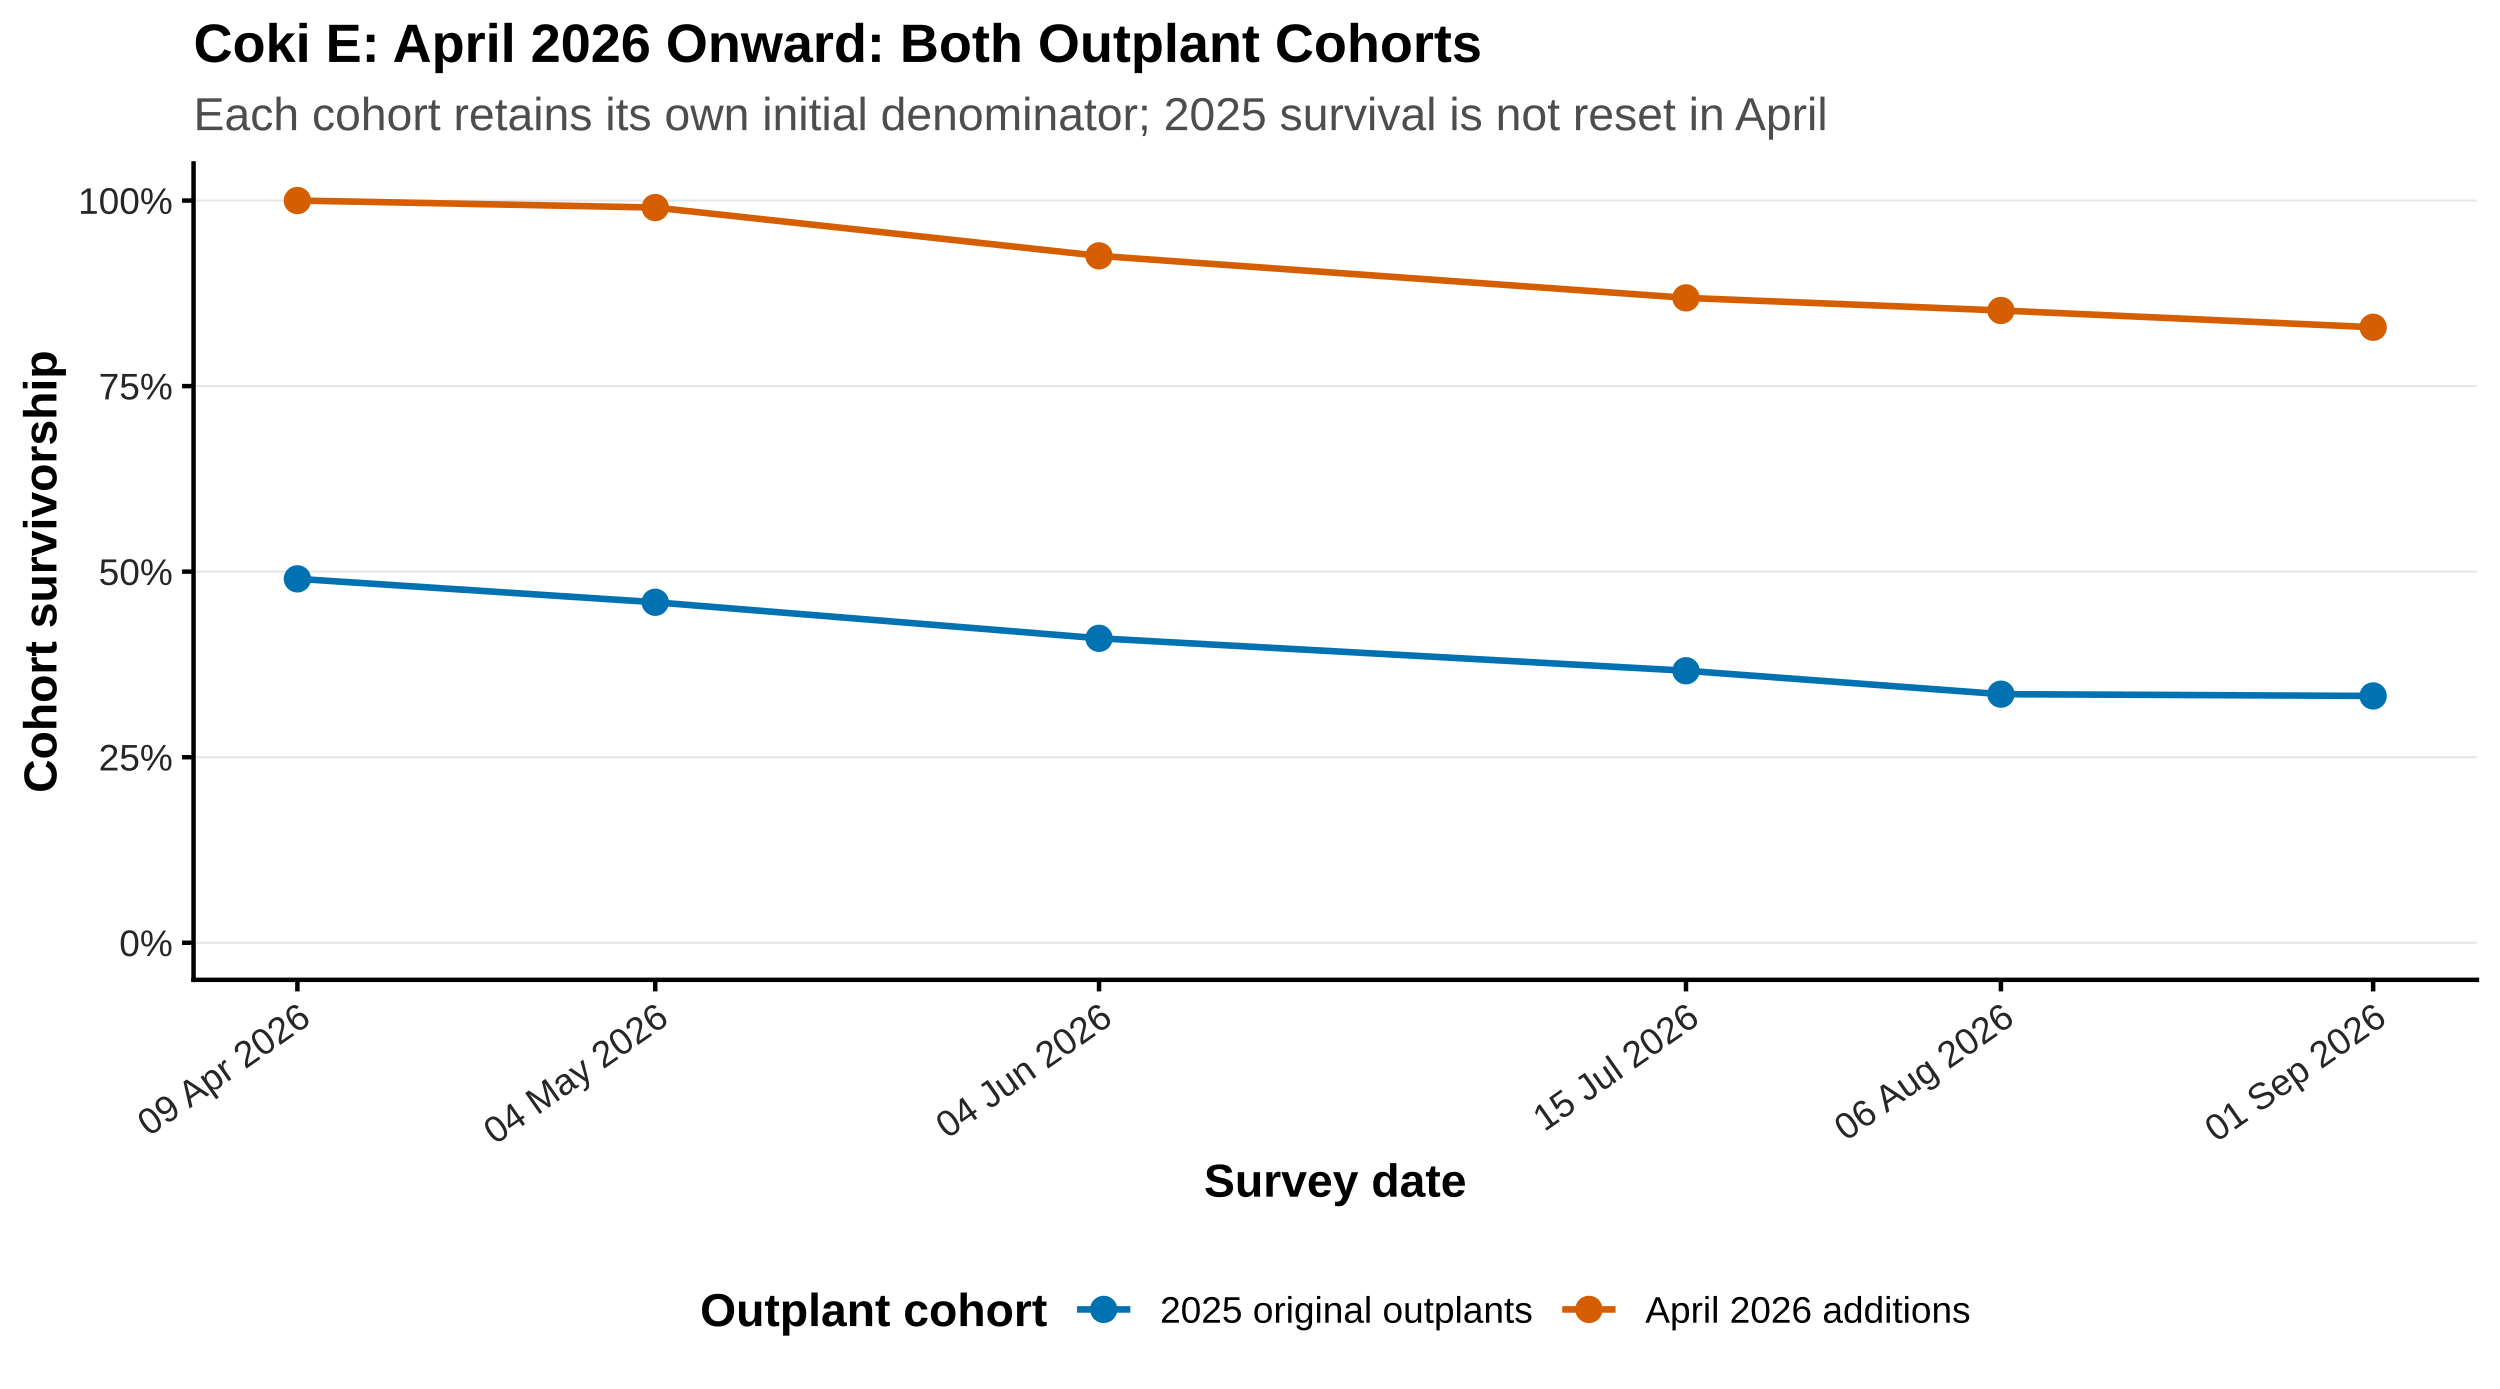
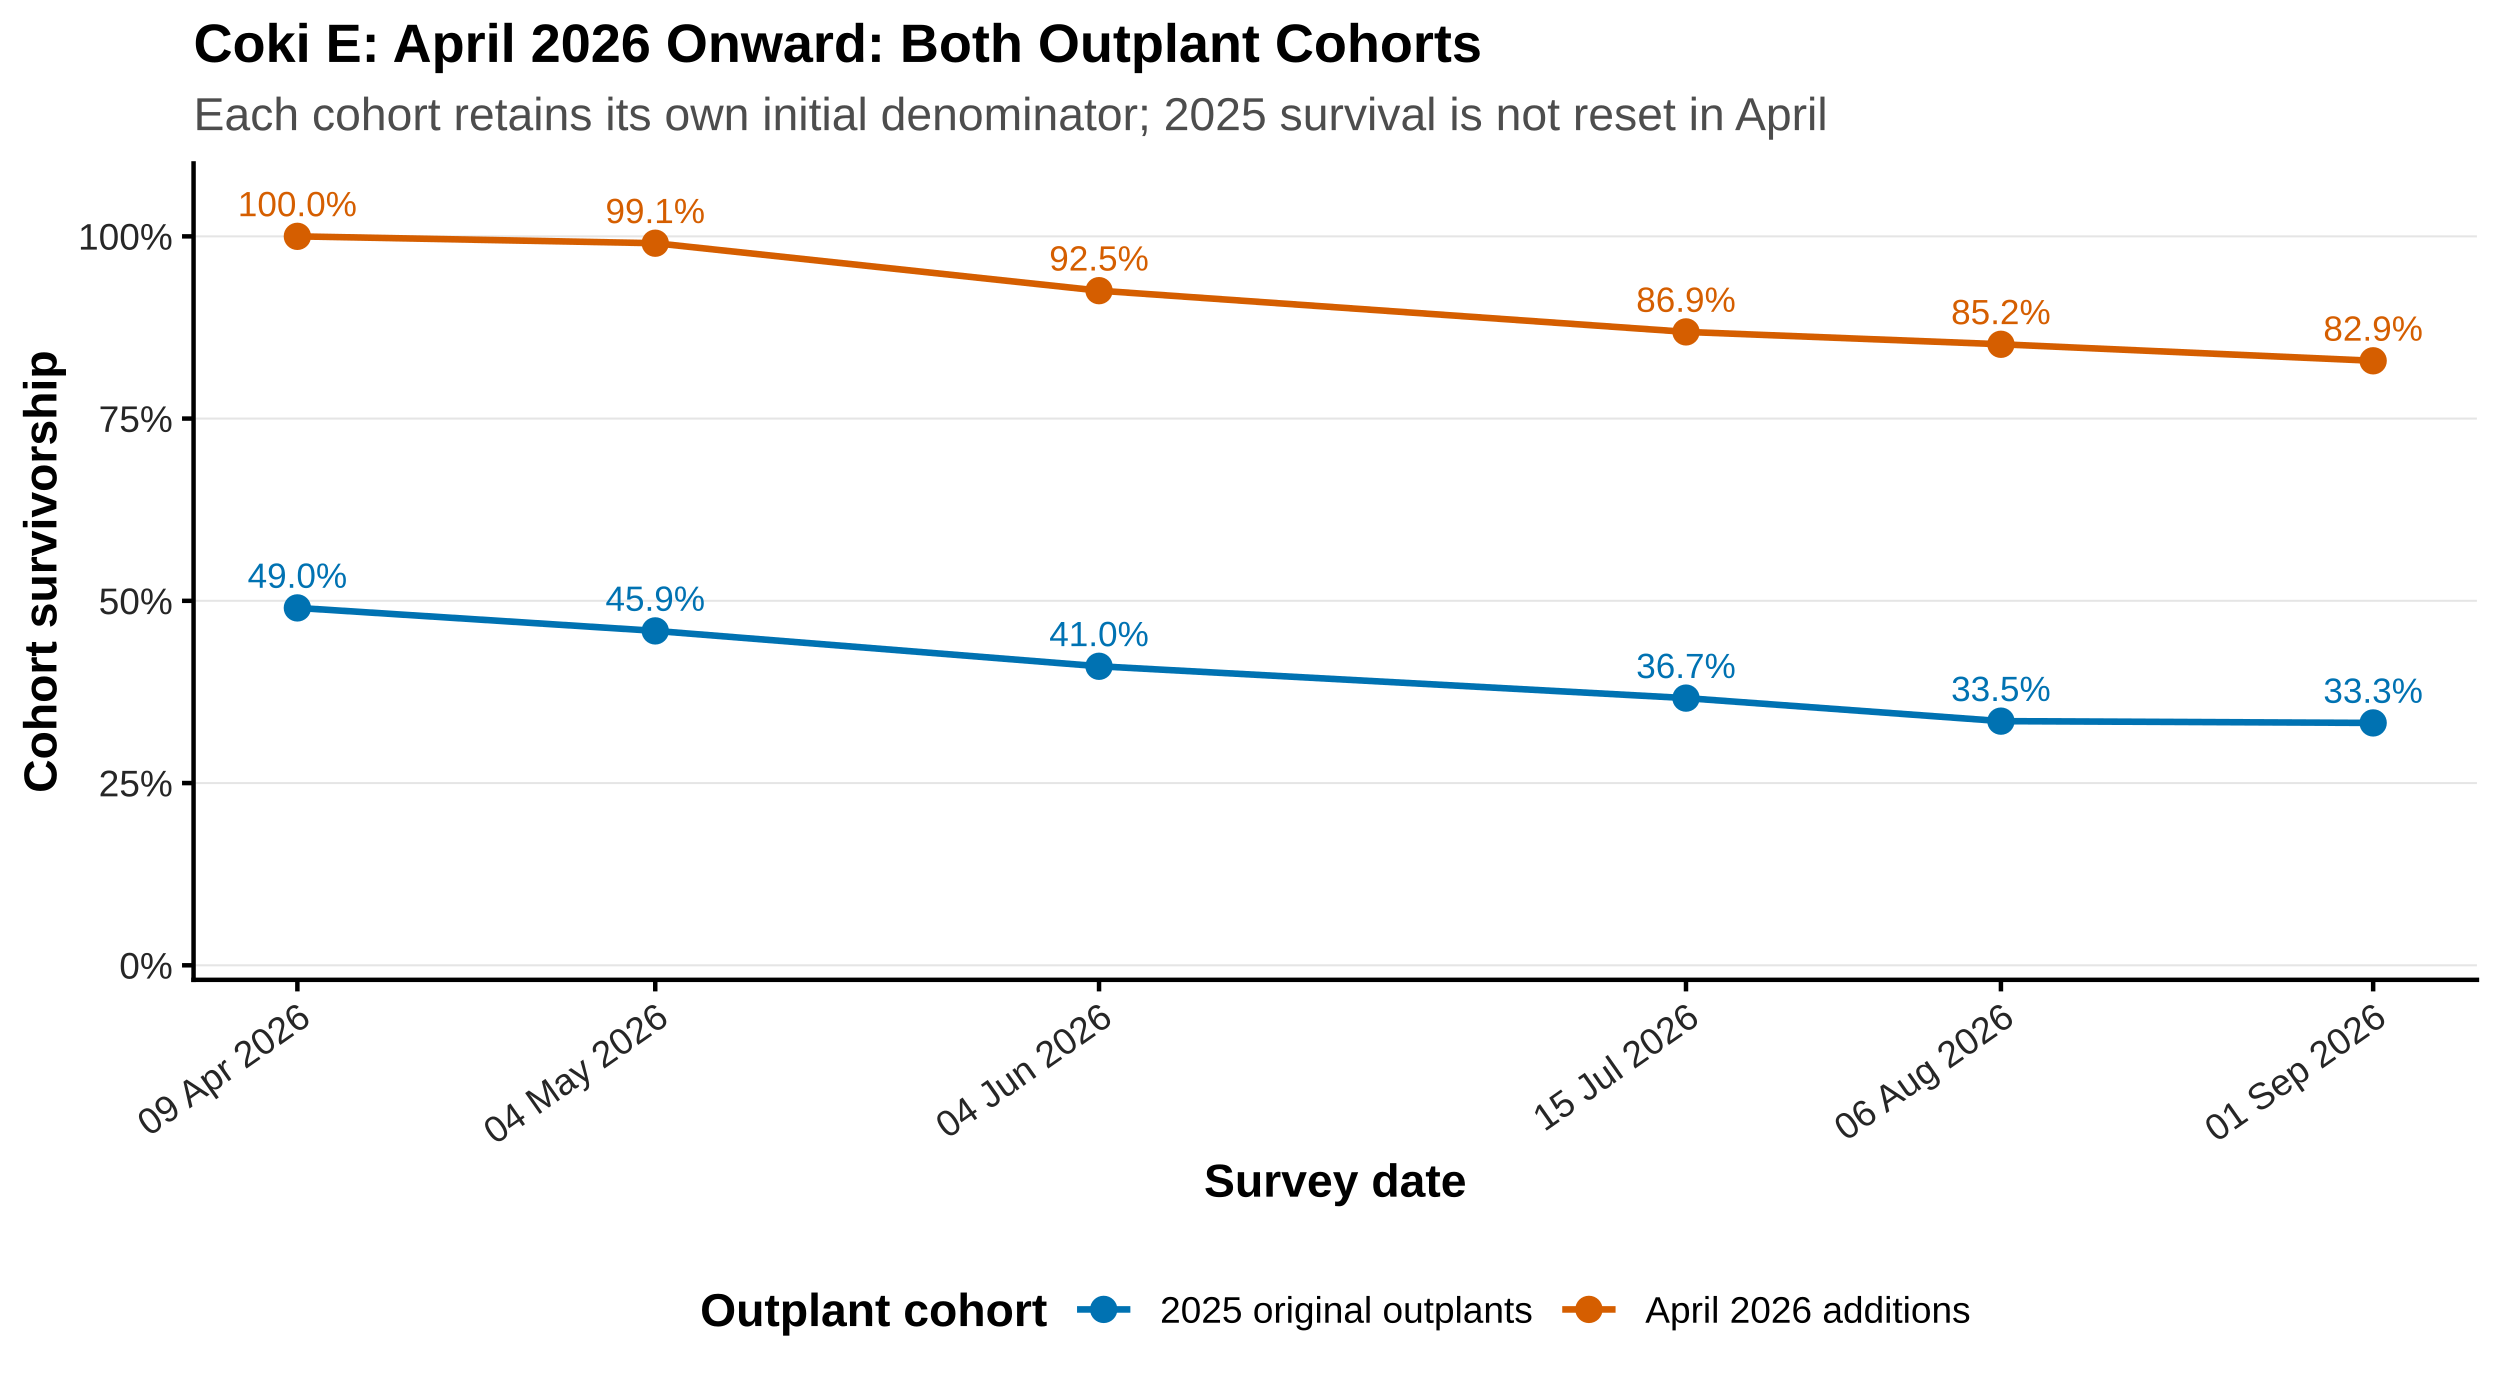
<svg xmlns="http://www.w3.org/2000/svg" class="svglite" width="648.00pt" height="360.00pt" viewBox="0 0 648.00 360.00">
  <defs>
    <style type="text/css">
    .svglite line, .svglite polyline, .svglite polygon, .svglite path, .svglite rect, .svglite circle {
      fill: none;
      stroke: #000000;
      stroke-linecap: round;
      stroke-linejoin: round;
      stroke-miterlimit: 10.00;
    }
    .svglite text {
      white-space: pre;
    }
  </style>
  </defs>
  <rect width="100%" height="100%" style="stroke: none; fill: #FFFFFF;" />
  <defs>
    <clipPath id="cpMC4wMHw2NDguMDB8MC4wMHwzNjAuMDA=">
      <rect x="0.00" y="0.00" width="648.00" height="360.00" />
    </clipPath>
  </defs>
  <g clip-path="url(#cpMC4wMHw2NDguMDB8MC4wMHwzNjAuMDA=)">
    <rect x="0.00" y="0" width="648.00" height="360.00" style="stroke-width: 1.16; stroke: #FFFFFF; fill: #FFFFFF;" />
  </g>
  <defs>
    <clipPath id="cpNTAuMTd8NjQyLjAyfDQyLjM2fDI1My45OA==">
      <rect x="50.17" y="42.36" width="591.85" height="211.62" />
    </clipPath>
  </defs>
  <g clip-path="url(#cpNTAuMTd8NjQyLjAyfDQyLjM2fDI1My45OA==)">
    <rect x="50.17" y="42.36" width="591.85" height="211.62" style="stroke-width: 1.16; stroke: none; fill: #FFFFFF;" />
-     <polyline points="50.17,244.36 642.02,244.36 " style="stroke-width: 0.53; stroke: #E5E5E5; stroke-linecap: butt;" />
-     <polyline points="50.17,196.27 642.02,196.27 " style="stroke-width: 0.53; stroke: #E5E5E5; stroke-linecap: butt;" />
-     <polyline points="50.17,148.17 642.02,148.17 " style="stroke-width: 0.53; stroke: #E5E5E5; stroke-linecap: butt;" />
-     <polyline points="50.17,100.08 642.02,100.08 " style="stroke-width: 0.53; stroke: #E5E5E5; stroke-linecap: butt;" />
-     <polyline points="50.17,51.98 642.02,51.98 " style="stroke-width: 0.53; stroke: #E5E5E5; stroke-linecap: butt;" />
-     <polyline points="77.08,150.04 169.84,156.11 284.87,165.45 437.01,173.86 518.64,179.93 615.12,180.39 " style="stroke-width: 1.71; stroke: #0072B2; stroke-linecap: butt;" />
-     <polyline points="77.08,51.98 169.84,53.80 284.87,66.32 437.01,77.21 518.64,80.48 615.12,84.83 " style="stroke-width: 1.71; stroke: #D55E00; stroke-linecap: butt;" />
-     <circle cx="77.08" cy="150.04" r="3.16" style="stroke-width: 0.77; stroke: #0072B2; fill: #0072B2;" />
-     <circle cx="169.84" cy="156.11" r="3.16" style="stroke-width: 0.77; stroke: #0072B2; fill: #0072B2;" />
-     <circle cx="284.87" cy="165.45" r="3.16" style="stroke-width: 0.77; stroke: #0072B2; fill: #0072B2;" />
-     <circle cx="437.01" cy="173.86" r="3.16" style="stroke-width: 0.77; stroke: #0072B2; fill: #0072B2;" />
-     <circle cx="518.64" cy="179.93" r="3.16" style="stroke-width: 0.77; stroke: #0072B2; fill: #0072B2;" />
-     <circle cx="615.12" cy="180.39" r="3.16" style="stroke-width: 0.77; stroke: #0072B2; fill: #0072B2;" />
-     <circle cx="77.08" cy="51.98" r="3.16" style="stroke-width: 0.77; stroke: #D55E00; fill: #D55E00;" />
-     <circle cx="169.84" cy="53.80" r="3.16" style="stroke-width: 0.77; stroke: #D55E00; fill: #D55E00;" />
-     <circle cx="284.87" cy="66.32" r="3.16" style="stroke-width: 0.77; stroke: #D55E00; fill: #D55E00;" />
-     <circle cx="437.01" cy="77.21" r="3.16" style="stroke-width: 0.77; stroke: #D55E00; fill: #D55E00;" />
-     <circle cx="518.64" cy="80.48" r="3.16" style="stroke-width: 0.77; stroke: #D55E00; fill: #D55E00;" />
-     <circle cx="615.12" cy="84.83" r="3.16" style="stroke-width: 0.77; stroke: #D55E00; fill: #D55E00;" />
+     <polyline points="50.17,250.21 642.02,250.21 " style="stroke-width: 0.53; stroke: #E5E5E5; stroke-linecap: butt;" />
+     <polyline points="50.17,202.97 642.02,202.97 " style="stroke-width: 0.53; stroke: #E5E5E5; stroke-linecap: butt;" />
+     <polyline points="50.17,155.73 642.02,155.73 " style="stroke-width: 0.53; stroke: #E5E5E5; stroke-linecap: butt;" />
+     <polyline points="50.17,108.49 642.02,108.49 " style="stroke-width: 0.53; stroke: #E5E5E5; stroke-linecap: butt;" />
+     <polyline points="50.17,61.26 642.02,61.26 " style="stroke-width: 0.53; stroke: #E5E5E5; stroke-linecap: butt;" />
+     <polyline points="77.08,157.57 169.84,163.53 284.87,172.70 437.01,180.95 518.64,186.92 615.12,187.38 " style="stroke-width: 1.71; stroke: #0072B2; stroke-linecap: butt;" />
+     <polyline points="77.08,61.26 169.84,63.04 284.87,75.34 437.01,86.03 518.64,89.24 615.12,93.52 " style="stroke-width: 1.71; stroke: #D55E00; stroke-linecap: butt;" />
+     <circle cx="77.08" cy="157.57" r="3.16" style="stroke-width: 0.77; stroke: #0072B2; fill: #0072B2;" />
+     <circle cx="169.84" cy="163.53" r="3.16" style="stroke-width: 0.77; stroke: #0072B2; fill: #0072B2;" />
+     <circle cx="284.87" cy="172.70" r="3.16" style="stroke-width: 0.77; stroke: #0072B2; fill: #0072B2;" />
+     <circle cx="437.01" cy="180.95" r="3.16" style="stroke-width: 0.77; stroke: #0072B2; fill: #0072B2;" />
+     <circle cx="518.64" cy="186.92" r="3.16" style="stroke-width: 0.77; stroke: #0072B2; fill: #0072B2;" />
+     <circle cx="615.12" cy="187.38" r="3.16" style="stroke-width: 0.77; stroke: #0072B2; fill: #0072B2;" />
+     <circle cx="77.08" cy="61.26" r="3.16" style="stroke-width: 0.77; stroke: #D55E00; fill: #D55E00;" />
+     <circle cx="169.84" cy="63.04" r="3.16" style="stroke-width: 0.77; stroke: #D55E00; fill: #D55E00;" />
+     <circle cx="284.87" cy="75.34" r="3.16" style="stroke-width: 0.77; stroke: #D55E00; fill: #D55E00;" />
+     <circle cx="437.01" cy="86.03" r="3.16" style="stroke-width: 0.77; stroke: #D55E00; fill: #D55E00;" />
+     <circle cx="518.64" cy="89.24" r="3.16" style="stroke-width: 0.77; stroke: #D55E00; fill: #D55E00;" />
+     <circle cx="615.12" cy="93.52" r="3.16" style="stroke-width: 0.77; stroke: #D55E00; fill: #D55E00;" />
+     <text x="77.08" y="152.35" text-anchor="middle" style="font-size: 9.10px;fill: #0072B2; font-family: &quot;Arial&quot;;" textLength="25.78px" lengthAdjust="spacingAndGlyphs">49.0%</text>
+     <text x="169.84" y="158.31" text-anchor="middle" style="font-size: 9.10px;fill: #0072B2; font-family: &quot;Arial&quot;;" textLength="25.78px" lengthAdjust="spacingAndGlyphs">45.9%</text>
+     <text x="284.87" y="167.48" text-anchor="middle" style="font-size: 9.10px;fill: #0072B2; font-family: &quot;Arial&quot;;" textLength="25.78px" lengthAdjust="spacingAndGlyphs">41.0%</text>
+     <text x="437.01" y="175.74" text-anchor="middle" style="font-size: 9.10px;fill: #0072B2; font-family: &quot;Arial&quot;;" textLength="25.78px" lengthAdjust="spacingAndGlyphs">36.7%</text>
+     <text x="518.64" y="181.70" text-anchor="middle" style="font-size: 9.10px;fill: #0072B2; font-family: &quot;Arial&quot;;" textLength="25.78px" lengthAdjust="spacingAndGlyphs">33.5%</text>
+     <text x="615.12" y="182.16" text-anchor="middle" style="font-size: 9.10px;fill: #0072B2; font-family: &quot;Arial&quot;;" textLength="25.78px" lengthAdjust="spacingAndGlyphs">33.3%</text>
+     <text x="77.08" y="56.04" text-anchor="middle" style="font-size: 9.10px;fill: #D55E00; font-family: &quot;Arial&quot;;" textLength="30.83px" lengthAdjust="spacingAndGlyphs">100.0%</text>
+     <text x="169.84" y="57.82" text-anchor="middle" style="font-size: 9.10px;fill: #D55E00; font-family: &quot;Arial&quot;;" textLength="25.78px" lengthAdjust="spacingAndGlyphs">99.1%</text>
+     <text x="284.87" y="70.12" text-anchor="middle" style="font-size: 9.10px;fill: #D55E00; font-family: &quot;Arial&quot;;" textLength="25.78px" lengthAdjust="spacingAndGlyphs">92.5%</text>
+     <text x="437.01" y="80.82" text-anchor="middle" style="font-size: 9.10px;fill: #D55E00; font-family: &quot;Arial&quot;;" textLength="25.78px" lengthAdjust="spacingAndGlyphs">86.9%</text>
+     <text x="518.64" y="84.02" text-anchor="middle" style="font-size: 9.10px;fill: #D55E00; font-family: &quot;Arial&quot;;" textLength="25.78px" lengthAdjust="spacingAndGlyphs">85.2%</text>
+     <text x="615.12" y="88.30" text-anchor="middle" style="font-size: 9.10px;fill: #D55E00; font-family: &quot;Arial&quot;;" textLength="25.78px" lengthAdjust="spacingAndGlyphs">82.9%</text>
  </g>
  <g clip-path="url(#cpMC4wMHw2NDguMDB8MC4wMHwzNjAuMDA=)">
    <polyline points="50.17,253.98 50.17,42.36 " style="stroke-width: 1.16; stroke-linecap: square;" />
-     <text x="44.79" y="247.81" text-anchor="end" style="font-size: 9.60px;fill: #262626; font-family: &quot;Arial&quot;;" textLength="13.87px" lengthAdjust="spacingAndGlyphs">0%</text>
-     <text x="44.79" y="199.71" text-anchor="end" style="font-size: 9.60px;fill: #262626; font-family: &quot;Arial&quot;;" textLength="19.20px" lengthAdjust="spacingAndGlyphs">25%</text>
-     <text x="44.79" y="151.61" text-anchor="end" style="font-size: 9.60px;fill: #262626; font-family: &quot;Arial&quot;;" textLength="19.20px" lengthAdjust="spacingAndGlyphs">50%</text>
-     <text x="44.79" y="103.52" text-anchor="end" style="font-size: 9.60px;fill: #262626; font-family: &quot;Arial&quot;;" textLength="19.20px" lengthAdjust="spacingAndGlyphs">75%</text>
-     <text x="44.79" y="55.42" text-anchor="end" style="font-size: 9.60px;fill: #262626; font-family: &quot;Arial&quot;;" textLength="24.54px" lengthAdjust="spacingAndGlyphs">100%</text>
-     <polyline points="47.18,244.36 50.17,244.36 " style="stroke-width: 1.16; stroke-linecap: butt;" />
-     <polyline points="47.18,196.27 50.17,196.27 " style="stroke-width: 1.16; stroke-linecap: butt;" />
-     <polyline points="47.18,148.17 50.17,148.17 " style="stroke-width: 1.16; stroke-linecap: butt;" />
-     <polyline points="47.18,100.08 50.17,100.08 " style="stroke-width: 1.16; stroke-linecap: butt;" />
-     <polyline points="47.18,51.98 50.17,51.98 " style="stroke-width: 1.16; stroke-linecap: butt;" />
+     <text x="44.79" y="253.65" text-anchor="end" style="font-size: 9.60px;fill: #262626; font-family: &quot;Arial&quot;;" textLength="13.87px" lengthAdjust="spacingAndGlyphs">0%</text>
+     <text x="44.79" y="206.41" text-anchor="end" style="font-size: 9.60px;fill: #262626; font-family: &quot;Arial&quot;;" textLength="19.20px" lengthAdjust="spacingAndGlyphs">25%</text>
+     <text x="44.79" y="159.17" text-anchor="end" style="font-size: 9.60px;fill: #262626; font-family: &quot;Arial&quot;;" textLength="19.20px" lengthAdjust="spacingAndGlyphs">50%</text>
+     <text x="44.79" y="111.94" text-anchor="end" style="font-size: 9.60px;fill: #262626; font-family: &quot;Arial&quot;;" textLength="19.20px" lengthAdjust="spacingAndGlyphs">75%</text>
+     <text x="44.79" y="64.70" text-anchor="end" style="font-size: 9.60px;fill: #262626; font-family: &quot;Arial&quot;;" textLength="24.54px" lengthAdjust="spacingAndGlyphs">100%</text>
+     <polyline points="47.18,250.21 50.17,250.21 " style="stroke-width: 1.16; stroke-linecap: butt;" />
+     <polyline points="47.18,202.97 50.17,202.97 " style="stroke-width: 1.16; stroke-linecap: butt;" />
+     <polyline points="47.18,155.73 50.17,155.73 " style="stroke-width: 1.16; stroke-linecap: butt;" />
+     <polyline points="47.18,108.49 50.17,108.49 " style="stroke-width: 1.16; stroke-linecap: butt;" />
+     <polyline points="47.18,61.26 50.17,61.26 " style="stroke-width: 1.16; stroke-linecap: butt;" />
    <polyline points="50.17,253.98 642.02,253.98 " style="stroke-width: 1.16; stroke-linecap: square;" />
    <polyline points="77.08,256.97 77.08,253.98 " style="stroke-width: 1.16; stroke-linecap: butt;" />
    <polyline points="169.84,256.97 169.84,253.98 " style="stroke-width: 1.16; stroke-linecap: butt;" />
    <polyline points="284.87,256.97 284.87,253.98 " style="stroke-width: 1.16; stroke-linecap: butt;" />
    <polyline points="437.01,256.97 437.01,253.98 " style="stroke-width: 1.16; stroke-linecap: butt;" />
    <polyline points="518.64,256.97 518.64,253.98 " style="stroke-width: 1.16; stroke-linecap: butt;" />
    <polyline points="615.12,256.97 615.12,253.98 " style="stroke-width: 1.16; stroke-linecap: butt;" />
    <text transform="translate(81.02,265.00) rotate(-35)" text-anchor="end" style="font-size: 9.60px;fill: #262626; font-family: &quot;Arial&quot;;" textLength="52.27px" lengthAdjust="spacingAndGlyphs">09 Apr 2026</text>
    <text transform="translate(173.79,265.00) rotate(-35)" text-anchor="end" style="font-size: 9.60px;fill: #262626; font-family: &quot;Arial&quot;;" textLength="55.46px" lengthAdjust="spacingAndGlyphs">04 May 2026</text>
    <text transform="translate(288.82,265.00) rotate(-35)" text-anchor="end" style="font-size: 9.60px;fill: #262626; font-family: &quot;Arial&quot;;" textLength="52.80px" lengthAdjust="spacingAndGlyphs">04 Jun 2026</text>
    <text transform="translate(440.96,265.00) rotate(-35)" text-anchor="end" style="font-size: 9.60px;fill: #262626; font-family: &quot;Arial&quot;;" textLength="49.60px" lengthAdjust="spacingAndGlyphs">15 Jul 2026</text>
    <text transform="translate(522.59,265.00) rotate(-35)" text-anchor="end" style="font-size: 9.60px;fill: #262626; font-family: &quot;Arial&quot;;" textLength="54.41px" lengthAdjust="spacingAndGlyphs">06 Aug 2026</text>
    <text transform="translate(619.07,265.00) rotate(-35)" text-anchor="end" style="font-size: 9.60px;fill: #262626; font-family: &quot;Arial&quot;;" textLength="54.41px" lengthAdjust="spacingAndGlyphs">01 Sep 2026</text>
    <text x="346.10" y="310.18" text-anchor="middle" style="font-size: 12.00px; font-weight: bold; font-family: &quot;Arial&quot;;" textLength="68.04px" lengthAdjust="spacingAndGlyphs">Survey date</text>
    <text transform="translate(14.62,148.17) rotate(-90)" text-anchor="middle" style="font-size: 12.00px; font-weight: bold; font-family: &quot;Arial&quot;;" textLength="114.69px" lengthAdjust="spacingAndGlyphs">Cohort survivorship</text>
    <rect x="175.49" y="324.79" width="341.21" height="29.24" style="stroke-width: 1.16; stroke: none; fill: #FFFFFF;" />
    <text x="181.47" y="343.72" style="font-size: 12.00px; font-weight: bold; font-family: &quot;Arial&quot;;" textLength="89.99px" lengthAdjust="spacingAndGlyphs">Outplant cohort</text>
    <rect x="277.44" y="330.76" width="17.28" height="17.28" style="stroke-width: 1.16; stroke: none; fill: #FFFFFF;" />
    <line x1="279.17" y1="339.40" x2="292.99" y2="339.40" style="stroke-width: 1.71; stroke: #0072B2; stroke-linecap: butt;" />
    <circle cx="286.08" cy="339.40" r="3.16" style="stroke-width: 0.77; stroke: #0072B2; fill: #0072B2;" />
    <rect x="403.21" y="330.76" width="17.28" height="17.28" style="stroke-width: 1.16; stroke: none; fill: #FFFFFF;" />
    <line x1="404.93" y1="339.40" x2="418.76" y2="339.40" style="stroke-width: 1.71; stroke: #D55E00; stroke-linecap: butt;" />
    <circle cx="411.85" cy="339.40" r="3.16" style="stroke-width: 0.77; stroke: #D55E00; fill: #D55E00;" />
    <text x="300.70" y="342.85" style="font-size: 9.60px; font-family: &quot;Arial&quot;;" textLength="96.53px" lengthAdjust="spacingAndGlyphs">2025 original outplants</text>
    <text x="426.46" y="342.85" style="font-size: 9.60px; font-family: &quot;Arial&quot;;" textLength="84.26px" lengthAdjust="spacingAndGlyphs">April 2026 additions</text>
    <text x="50.17" y="33.74" style="font-size: 12.00px;fill: #4D4D4D; font-family: &quot;Arial&quot;;" textLength="424.17px" lengthAdjust="spacingAndGlyphs">Each cohort retains its own initial denominator; 2025 survival is not reset in April</text>
    <text x="50.17" y="16.05" style="font-size: 14.00px; font-weight: bold; font-family: &quot;Arial&quot;;" textLength="334.32px" lengthAdjust="spacingAndGlyphs">Coki E: April 2026 Onward: Both Outplant Cohorts</text>
  </g>
</svg>
